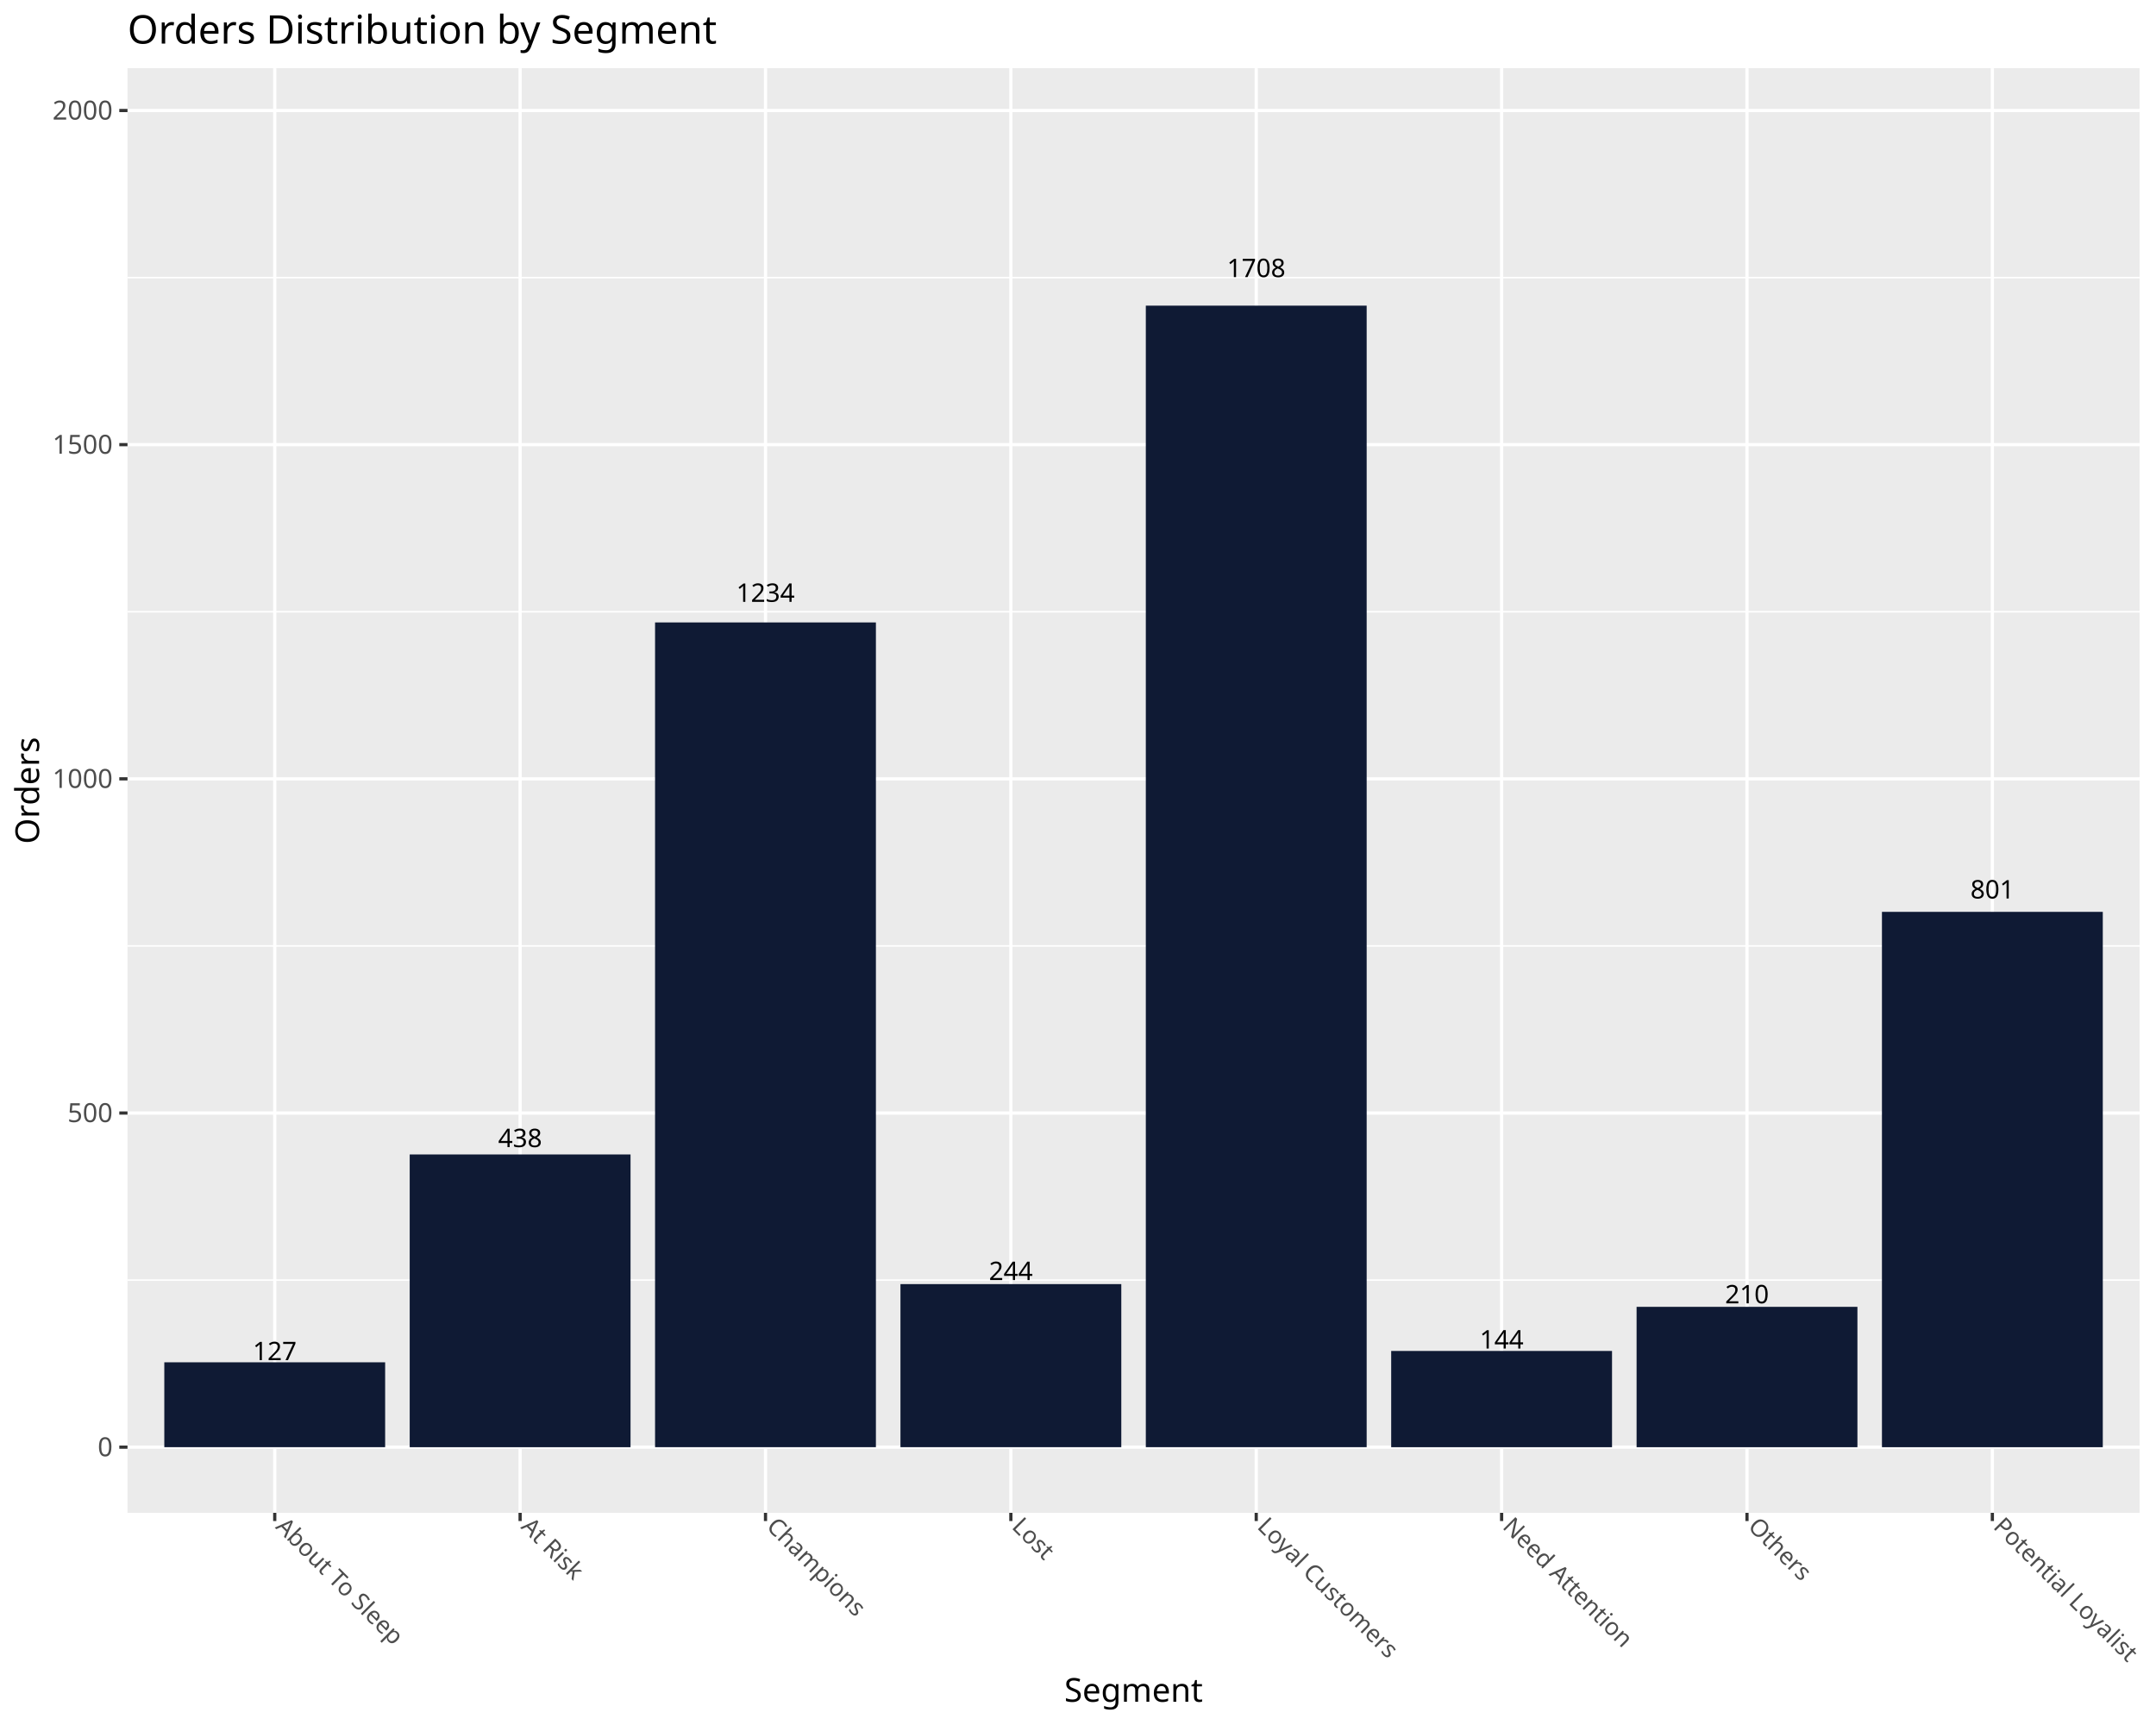
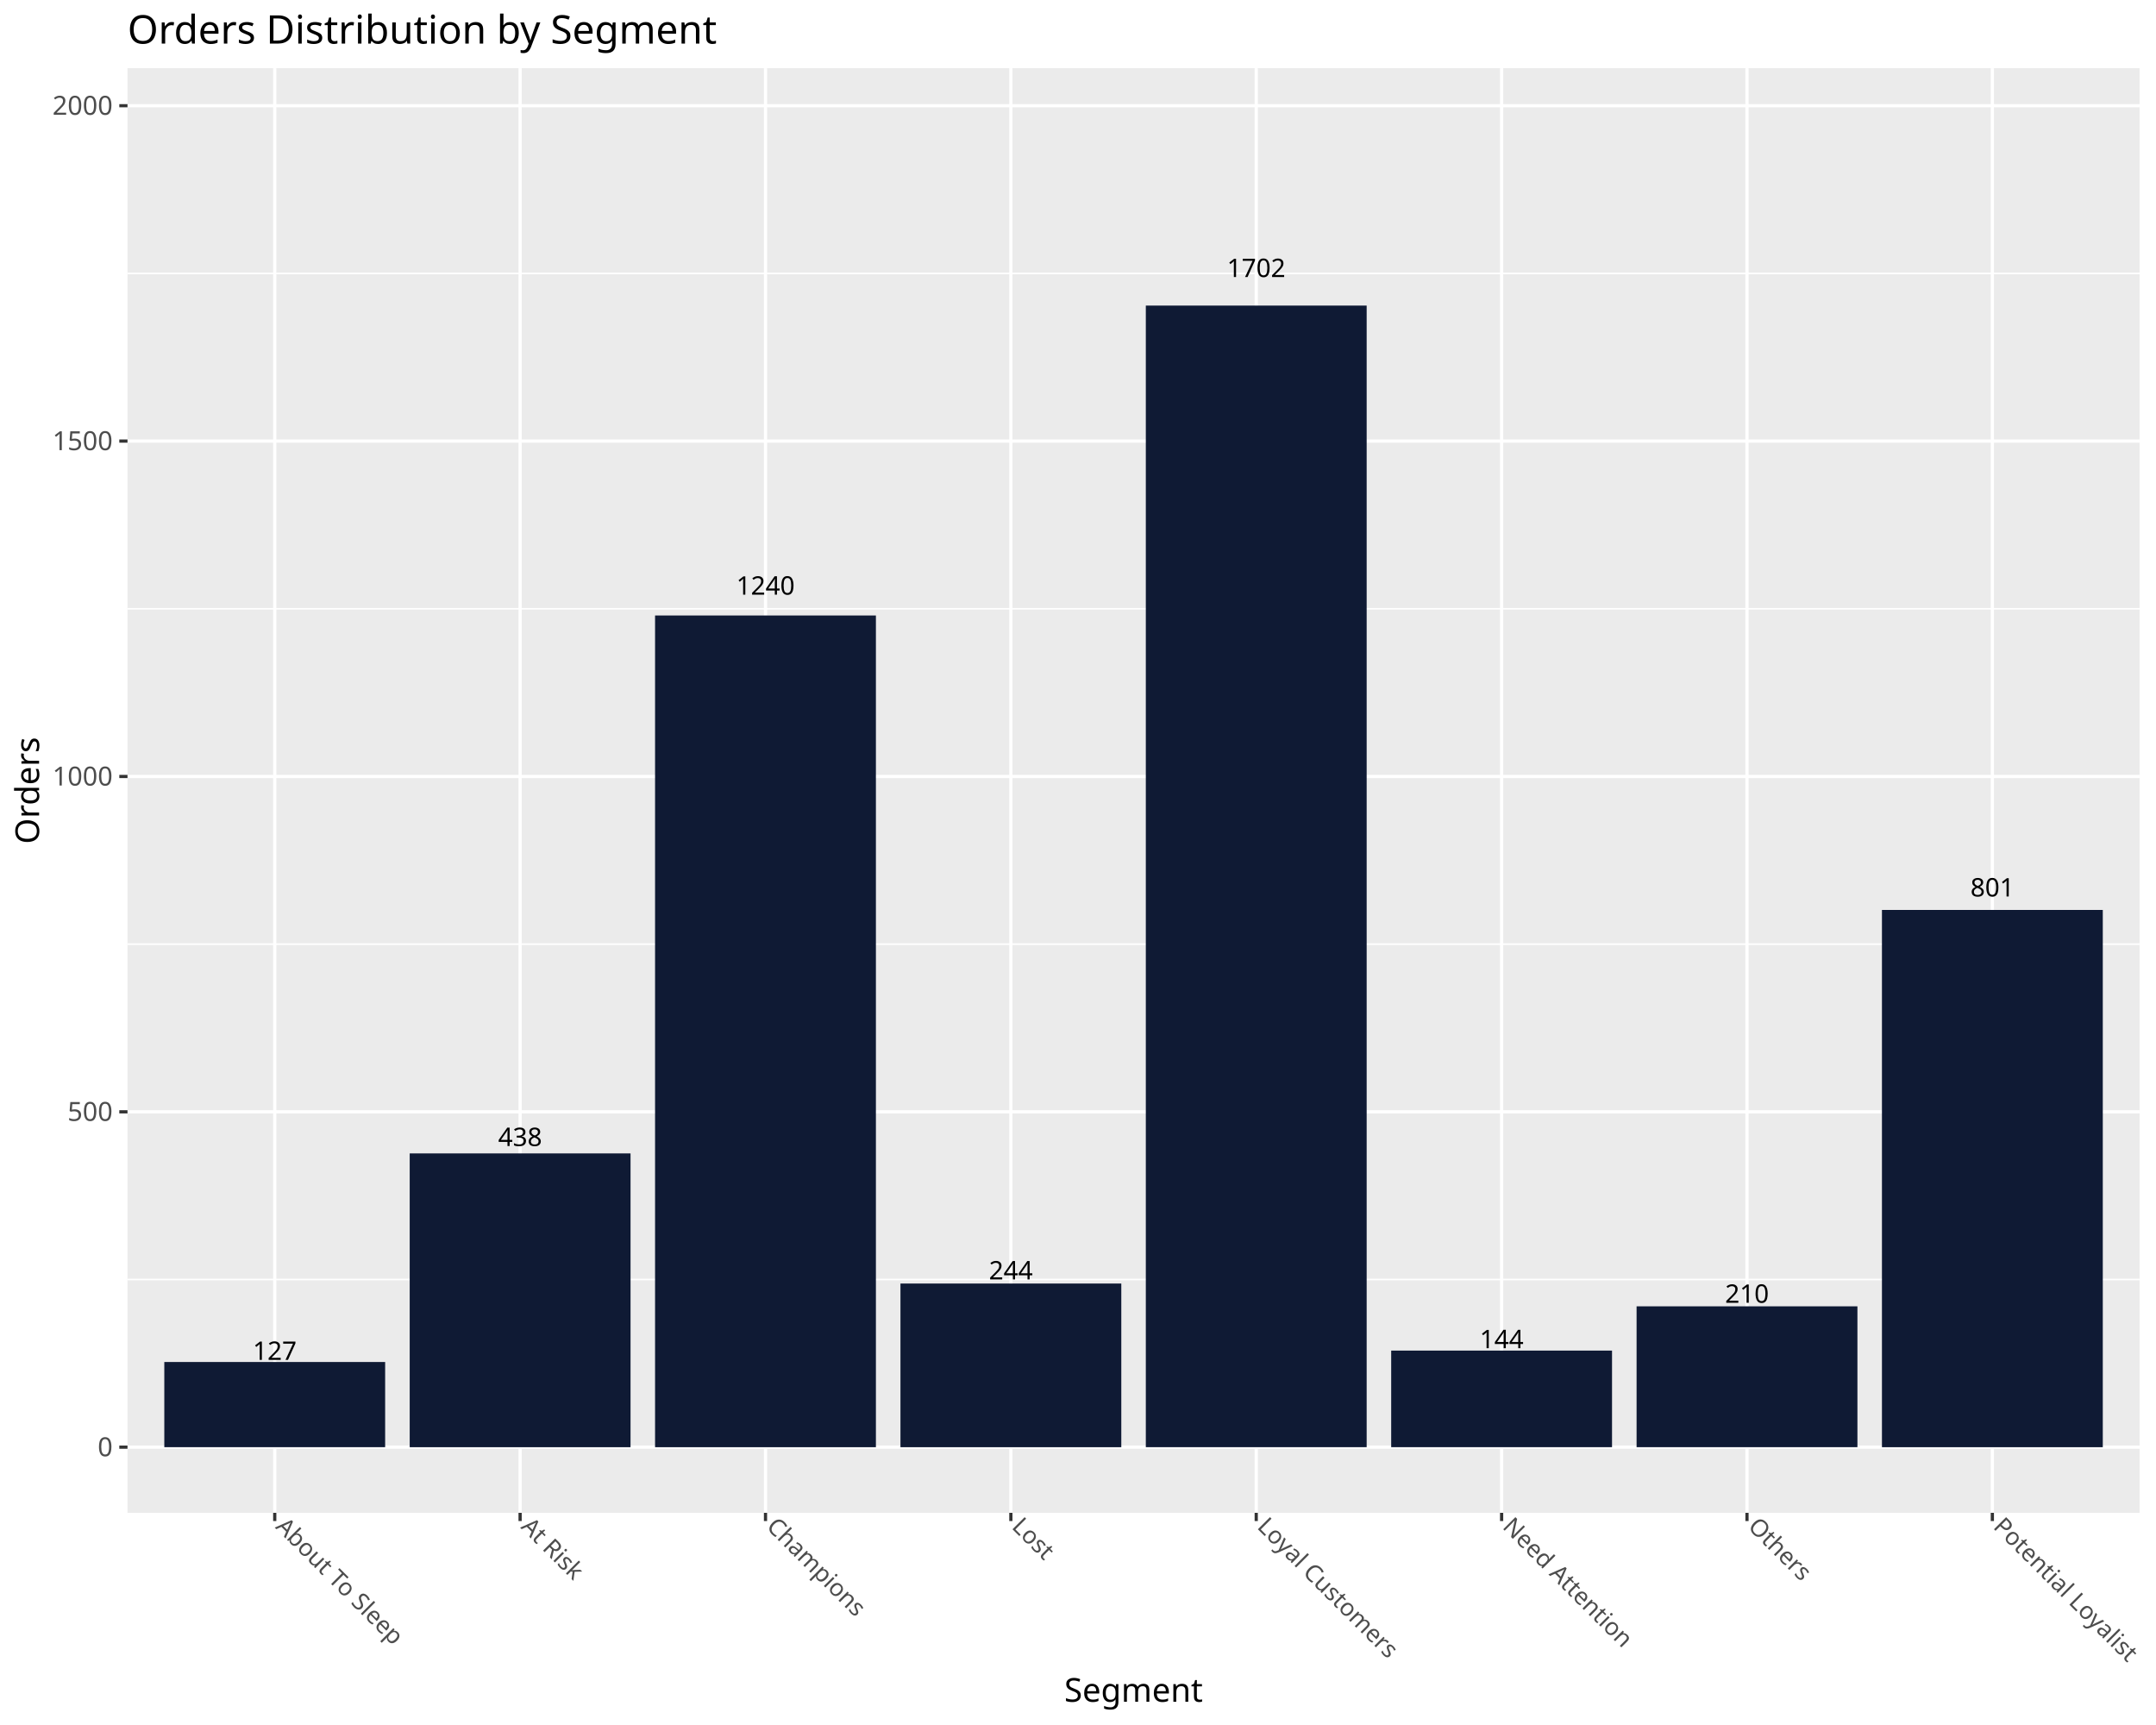
<svg xmlns="http://www.w3.org/2000/svg" class="svglite" data-engine-version="2.0" width="720.00pt" height="576.00pt" viewBox="0 0 720.00 576.00">
  <defs>
    <style type="text/css">
    .svglite line, .svglite polyline, .svglite polygon, .svglite path, .svglite rect, .svglite circle {
      fill: none;
      stroke: #000000;
      stroke-linecap: round;
      stroke-linejoin: round;
      stroke-miterlimit: 10.00;
    }
  </style>
  </defs>
  <rect width="100%" height="100%" style="stroke: none; fill: #FFFFFF;" />
  <defs>
    <clipPath id="cpMC4wMHw3MjAuMDB8MC4wMHw1NzYuMDA=">
      <rect x="0.00" y="0.00" width="720.00" height="576.00" />
    </clipPath>
  </defs>
  <g clip-path="url(#cpMC4wMHw3MjAuMDB8MC4wMHw1NzYuMDA=)">
    <rect x="0.00" y="0.00" width="720.00" height="576.00" style="stroke-width: 1.07; stroke: #FFFFFF; fill: #FFFFFF;" />
  </g>
  <defs>
    <clipPath id="cpNDIuNTh8NzE0LjUyfDIyLjc4fDUwNS4xNg==">
      <rect x="42.58" y="22.78" width="671.94" height="482.38" />
    </clipPath>
  </defs>
  <g clip-path="url(#cpNDIuNTh8NzE0LjUyfDIyLjc4fDUwNS4xNg==)">
    <rect x="42.58" y="22.78" width="671.94" height="482.38" style="stroke-width: 1.07; stroke: none; fill: #EBEBEB;" />
-     <polyline points="42.58,427.44 714.52,427.44 " style="stroke-width: 0.53; stroke: #FFFFFF; stroke-linecap: butt;" />
-     <polyline points="42.58,315.86 714.52,315.86 " style="stroke-width: 0.53; stroke: #FFFFFF; stroke-linecap: butt;" />
-     <polyline points="42.58,204.27 714.52,204.27 " style="stroke-width: 0.53; stroke: #FFFFFF; stroke-linecap: butt;" />
-     <polyline points="42.58,92.69 714.52,92.69 " style="stroke-width: 0.53; stroke: #FFFFFF; stroke-linecap: butt;" />
+     <polyline points="42.58,427.24 714.52,427.24 " style="stroke-width: 0.53; stroke: #FFFFFF; stroke-linecap: butt;" />
+     <polyline points="42.58,315.26 714.52,315.26 " style="stroke-width: 0.53; stroke: #FFFFFF; stroke-linecap: butt;" />
+     <polyline points="42.58,203.28 714.52,203.28 " style="stroke-width: 0.53; stroke: #FFFFFF; stroke-linecap: butt;" />
+     <polyline points="42.58,91.29 714.52,91.29 " style="stroke-width: 0.53; stroke: #FFFFFF; stroke-linecap: butt;" />
    <polyline points="42.58,483.23 714.52,483.23 " style="stroke-width: 1.07; stroke: #FFFFFF; stroke-linecap: butt;" />
-     <polyline points="42.58,371.65 714.52,371.65 " style="stroke-width: 1.07; stroke: #FFFFFF; stroke-linecap: butt;" />
-     <polyline points="42.58,260.07 714.52,260.07 " style="stroke-width: 1.07; stroke: #FFFFFF; stroke-linecap: butt;" />
-     <polyline points="42.58,148.48 714.52,148.48 " style="stroke-width: 1.07; stroke: #FFFFFF; stroke-linecap: butt;" />
-     <polyline points="42.58,36.90 714.52,36.90 " style="stroke-width: 1.07; stroke: #FFFFFF; stroke-linecap: butt;" />
+     <polyline points="42.58,371.25 714.52,371.25 " style="stroke-width: 1.07; stroke: #FFFFFF; stroke-linecap: butt;" />
+     <polyline points="42.58,259.27 714.52,259.27 " style="stroke-width: 1.07; stroke: #FFFFFF; stroke-linecap: butt;" />
+     <polyline points="42.58,147.29 714.52,147.29 " style="stroke-width: 1.07; stroke: #FFFFFF; stroke-linecap: butt;" />
+     <polyline points="42.58,35.30 714.52,35.30 " style="stroke-width: 1.07; stroke: #FFFFFF; stroke-linecap: butt;" />
    <polyline points="91.75,505.16 91.75,22.78 " style="stroke-width: 1.07; stroke: #FFFFFF; stroke-linecap: butt;" />
    <polyline points="173.69,505.16 173.69,22.78 " style="stroke-width: 1.07; stroke: #FFFFFF; stroke-linecap: butt;" />
    <polyline points="255.64,505.16 255.64,22.78 " style="stroke-width: 1.07; stroke: #FFFFFF; stroke-linecap: butt;" />
    <polyline points="337.58,505.16 337.58,22.78 " style="stroke-width: 1.07; stroke: #FFFFFF; stroke-linecap: butt;" />
    <polyline points="419.52,505.16 419.52,22.78 " style="stroke-width: 1.07; stroke: #FFFFFF; stroke-linecap: butt;" />
    <polyline points="501.47,505.16 501.47,22.78 " style="stroke-width: 1.07; stroke: #FFFFFF; stroke-linecap: butt;" />
    <polyline points="583.41,505.16 583.41,22.78 " style="stroke-width: 1.07; stroke: #FFFFFF; stroke-linecap: butt;" />
    <polyline points="665.35,505.16 665.35,22.78 " style="stroke-width: 1.07; stroke: #FFFFFF; stroke-linecap: butt;" />
-     <rect x="54.87" y="454.89" width="73.75" height="28.34" style="stroke-width: 1.07; stroke: none; stroke-linecap: butt; stroke-linejoin: miter; fill: #0F1A34;" />
-     <rect x="136.82" y="385.49" width="73.75" height="97.75" style="stroke-width: 1.07; stroke: none; stroke-linecap: butt; stroke-linejoin: miter; fill: #0F1A34;" />
-     <rect x="218.76" y="207.84" width="73.75" height="275.39" style="stroke-width: 1.07; stroke: none; stroke-linecap: butt; stroke-linejoin: miter; fill: #0F1A34;" />
-     <rect x="300.71" y="428.78" width="73.75" height="54.45" style="stroke-width: 1.07; stroke: none; stroke-linecap: butt; stroke-linejoin: miter; fill: #0F1A34;" />
-     <rect x="382.65" y="102.06" width="73.75" height="381.17" style="stroke-width: 1.07; stroke: none; stroke-linecap: butt; stroke-linejoin: miter; fill: #0F1A34;" />
-     <rect x="464.59" y="451.10" width="73.75" height="32.14" style="stroke-width: 1.07; stroke: none; stroke-linecap: butt; stroke-linejoin: miter; fill: #0F1A34;" />
-     <rect x="546.54" y="436.37" width="73.75" height="46.87" style="stroke-width: 1.07; stroke: none; stroke-linecap: butt; stroke-linejoin: miter; fill: #0F1A34;" />
-     <rect x="628.48" y="304.48" width="73.75" height="178.76" style="stroke-width: 1.07; stroke: none; stroke-linecap: butt; stroke-linejoin: miter; fill: #0F1A34;" />
-     <text x="91.75" y="454.18" text-anchor="middle" style="font-size: 8.54px; font-family: sans;" textLength="14.24px" lengthAdjust="spacingAndGlyphs">127</text>
-     <text x="173.69" y="383.04" text-anchor="middle" style="font-size: 8.54px; font-family: sans;" textLength="14.24px" lengthAdjust="spacingAndGlyphs">438</text>
-     <text x="255.64" y="200.96" text-anchor="middle" style="font-size: 8.54px; font-family: sans;" textLength="18.99px" lengthAdjust="spacingAndGlyphs">1234</text>
-     <text x="337.58" y="427.42" text-anchor="middle" style="font-size: 8.54px; font-family: sans;" textLength="14.24px" lengthAdjust="spacingAndGlyphs">244</text>
-     <text x="419.52" y="92.53" text-anchor="middle" style="font-size: 8.54px; font-family: sans;" textLength="18.99px" lengthAdjust="spacingAndGlyphs">1708</text>
-     <text x="501.47" y="450.29" text-anchor="middle" style="font-size: 8.54px; font-family: sans;" textLength="14.24px" lengthAdjust="spacingAndGlyphs">144</text>
-     <text x="583.41" y="435.20" text-anchor="middle" style="font-size: 8.54px; font-family: sans;" textLength="14.24px" lengthAdjust="spacingAndGlyphs">210</text>
-     <text x="665.35" y="300.01" text-anchor="middle" style="font-size: 8.54px; font-family: sans;" textLength="14.24px" lengthAdjust="spacingAndGlyphs">801</text>
+     <rect x="54.87" y="454.79" width="73.75" height="28.44" style="stroke-width: 1.07; stroke: none; stroke-linecap: butt; stroke-linejoin: miter; fill: #0F1A34;" />
+     <rect x="136.82" y="385.14" width="73.75" height="98.10" style="stroke-width: 1.07; stroke: none; stroke-linecap: butt; stroke-linejoin: miter; fill: #0F1A34;" />
+     <rect x="218.76" y="205.52" width="73.75" height="277.72" style="stroke-width: 1.07; stroke: none; stroke-linecap: butt; stroke-linejoin: miter; fill: #0F1A34;" />
+     <rect x="300.71" y="428.59" width="73.75" height="54.65" style="stroke-width: 1.07; stroke: none; stroke-linecap: butt; stroke-linejoin: miter; fill: #0F1A34;" />
+     <rect x="382.65" y="102.04" width="73.75" height="381.19" style="stroke-width: 1.07; stroke: none; stroke-linecap: butt; stroke-linejoin: miter; fill: #0F1A34;" />
+     <rect x="464.59" y="450.98" width="73.75" height="32.25" style="stroke-width: 1.07; stroke: none; stroke-linecap: butt; stroke-linejoin: miter; fill: #0F1A34;" />
+     <rect x="546.54" y="436.20" width="73.75" height="47.03" style="stroke-width: 1.07; stroke: none; stroke-linecap: butt; stroke-linejoin: miter; fill: #0F1A34;" />
+     <rect x="628.48" y="303.84" width="73.75" height="179.40" style="stroke-width: 1.07; stroke: none; stroke-linecap: butt; stroke-linejoin: miter; fill: #0F1A34;" />
+     <text x="91.75" y="454.08" text-anchor="middle" style="font-size: 8.54px; font-family: sans;" textLength="14.24px" lengthAdjust="spacingAndGlyphs">127</text>
+     <text x="173.69" y="382.68" text-anchor="middle" style="font-size: 8.54px; font-family: sans;" textLength="14.24px" lengthAdjust="spacingAndGlyphs">438</text>
+     <text x="255.64" y="198.57" text-anchor="middle" style="font-size: 8.54px; font-family: sans;" textLength="18.99px" lengthAdjust="spacingAndGlyphs">1240</text>
+     <text x="337.58" y="427.22" text-anchor="middle" style="font-size: 8.54px; font-family: sans;" textLength="14.24px" lengthAdjust="spacingAndGlyphs">244</text>
+     <text x="419.52" y="92.51" text-anchor="middle" style="font-size: 8.54px; font-family: sans;" textLength="18.99px" lengthAdjust="spacingAndGlyphs">1702</text>
+     <text x="501.47" y="450.18" text-anchor="middle" style="font-size: 8.54px; font-family: sans;" textLength="14.24px" lengthAdjust="spacingAndGlyphs">144</text>
+     <text x="583.41" y="435.02" text-anchor="middle" style="font-size: 8.54px; font-family: sans;" textLength="14.24px" lengthAdjust="spacingAndGlyphs">210</text>
+     <text x="665.35" y="299.35" text-anchor="middle" style="font-size: 8.54px; font-family: sans;" textLength="14.24px" lengthAdjust="spacingAndGlyphs">801</text>
  </g>
  <g clip-path="url(#cpMC4wMHw3MjAuMDB8MC4wMHw1NzYuMDA=)">
    <text x="37.65" y="486.26" text-anchor="end" style="font-size: 8.80px; fill: #4D4D4D; font-family: sans;" textLength="4.89px" lengthAdjust="spacingAndGlyphs">0</text>
-     <text x="37.65" y="374.68" text-anchor="end" style="font-size: 8.80px; fill: #4D4D4D; font-family: sans;" textLength="14.68px" lengthAdjust="spacingAndGlyphs">500</text>
-     <text x="37.65" y="263.09" text-anchor="end" style="font-size: 8.80px; fill: #4D4D4D; font-family: sans;" textLength="19.58px" lengthAdjust="spacingAndGlyphs">1000</text>
-     <text x="37.65" y="151.51" text-anchor="end" style="font-size: 8.80px; fill: #4D4D4D; font-family: sans;" textLength="19.58px" lengthAdjust="spacingAndGlyphs">1500</text>
-     <text x="37.65" y="39.93" text-anchor="end" style="font-size: 8.80px; fill: #4D4D4D; font-family: sans;" textLength="19.58px" lengthAdjust="spacingAndGlyphs">2000</text>
+     <text x="37.65" y="374.28" text-anchor="end" style="font-size: 8.80px; fill: #4D4D4D; font-family: sans;" textLength="14.68px" lengthAdjust="spacingAndGlyphs">500</text>
+     <text x="37.65" y="262.30" text-anchor="end" style="font-size: 8.80px; fill: #4D4D4D; font-family: sans;" textLength="19.58px" lengthAdjust="spacingAndGlyphs">1000</text>
+     <text x="37.65" y="150.31" text-anchor="end" style="font-size: 8.80px; fill: #4D4D4D; font-family: sans;" textLength="19.58px" lengthAdjust="spacingAndGlyphs">1500</text>
+     <text x="37.65" y="38.33" text-anchor="end" style="font-size: 8.80px; fill: #4D4D4D; font-family: sans;" textLength="19.58px" lengthAdjust="spacingAndGlyphs">2000</text>
    <polyline points="39.84,483.23 42.58,483.23 " style="stroke-width: 1.07; stroke: #333333; stroke-linecap: butt;" />
-     <polyline points="39.84,371.65 42.58,371.65 " style="stroke-width: 1.07; stroke: #333333; stroke-linecap: butt;" />
-     <polyline points="39.84,260.07 42.58,260.07 " style="stroke-width: 1.07; stroke: #333333; stroke-linecap: butt;" />
-     <polyline points="39.84,148.48 42.58,148.48 " style="stroke-width: 1.07; stroke: #333333; stroke-linecap: butt;" />
-     <polyline points="39.84,36.90 42.58,36.90 " style="stroke-width: 1.07; stroke: #333333; stroke-linecap: butt;" />
+     <polyline points="39.84,371.25 42.58,371.25 " style="stroke-width: 1.07; stroke: #333333; stroke-linecap: butt;" />
+     <polyline points="39.84,259.27 42.58,259.27 " style="stroke-width: 1.07; stroke: #333333; stroke-linecap: butt;" />
+     <polyline points="39.84,147.29 42.58,147.29 " style="stroke-width: 1.07; stroke: #333333; stroke-linecap: butt;" />
+     <polyline points="39.84,35.30 42.58,35.30 " style="stroke-width: 1.07; stroke: #333333; stroke-linecap: butt;" />
    <polyline points="91.75,507.90 91.75,505.16 " style="stroke-width: 1.07; stroke: #333333; stroke-linecap: butt;" />
    <polyline points="173.69,507.90 173.69,505.16 " style="stroke-width: 1.07; stroke: #333333; stroke-linecap: butt;" />
    <polyline points="255.64,507.90 255.64,505.16 " style="stroke-width: 1.07; stroke: #333333; stroke-linecap: butt;" />
    <polyline points="337.58,507.90 337.58,505.16 " style="stroke-width: 1.07; stroke: #333333; stroke-linecap: butt;" />
    <polyline points="419.52,507.90 419.52,505.16 " style="stroke-width: 1.07; stroke: #333333; stroke-linecap: butt;" />
    <polyline points="501.47,507.90 501.47,505.16 " style="stroke-width: 1.07; stroke: #333333; stroke-linecap: butt;" />
    <polyline points="583.41,507.90 583.41,505.16 " style="stroke-width: 1.07; stroke: #333333; stroke-linecap: butt;" />
    <polyline points="665.35,507.90 665.35,505.16 " style="stroke-width: 1.07; stroke: #333333; stroke-linecap: butt;" />
    <text transform="translate(91.75,510.09) rotate(-315)" style="font-size: 8.00px; fill: #4D4D4D; font-family: sans;" textLength="55.15px" lengthAdjust="spacingAndGlyphs">About To Sleep</text>
    <text transform="translate(173.69,510.09) rotate(-315)" style="font-size: 8.00px; fill: #4D4D4D; font-family: sans;" textLength="25.34px" lengthAdjust="spacingAndGlyphs">At Risk</text>
    <text transform="translate(255.64,510.09) rotate(-315)" style="font-size: 8.00px; fill: #4D4D4D; font-family: sans;" textLength="40.47px" lengthAdjust="spacingAndGlyphs">Champions</text>
    <text transform="translate(337.58,510.09) rotate(-315)" style="font-size: 8.00px; fill: #4D4D4D; font-family: sans;" textLength="15.12px" lengthAdjust="spacingAndGlyphs">Lost</text>
    <text transform="translate(419.52,510.09) rotate(-315)" style="font-size: 8.00px; fill: #4D4D4D; font-family: sans;" textLength="60.04px" lengthAdjust="spacingAndGlyphs">Loyal Customers</text>
    <text transform="translate(501.47,510.09) rotate(-315)" style="font-size: 8.00px; fill: #4D4D4D; font-family: sans;" textLength="52.93px" lengthAdjust="spacingAndGlyphs">Need Attention</text>
    <text transform="translate(583.41,510.09) rotate(-315)" style="font-size: 8.00px; fill: #4D4D4D; font-family: sans;" textLength="24.01px" lengthAdjust="spacingAndGlyphs">Others</text>
    <text transform="translate(665.35,510.09) rotate(-315)" style="font-size: 8.00px; fill: #4D4D4D; font-family: sans;" textLength="60.48px" lengthAdjust="spacingAndGlyphs">Potential Loyalist</text>
    <text x="378.55" y="568.24" text-anchor="middle" style="font-size: 11.00px; font-family: sans;" textLength="44.04px" lengthAdjust="spacingAndGlyphs">Segment</text>
    <text transform="translate(13.05,263.97) rotate(-90)" text-anchor="middle" style="font-size: 11.00px; font-family: sans;" textLength="33.63px" lengthAdjust="spacingAndGlyphs">Orders</text>
    <text x="42.58" y="14.56" style="font-size: 13.20px; font-family: sans;" textLength="187.84px" lengthAdjust="spacingAndGlyphs">Orders  Distribution by Segment</text>
  </g>
</svg>
